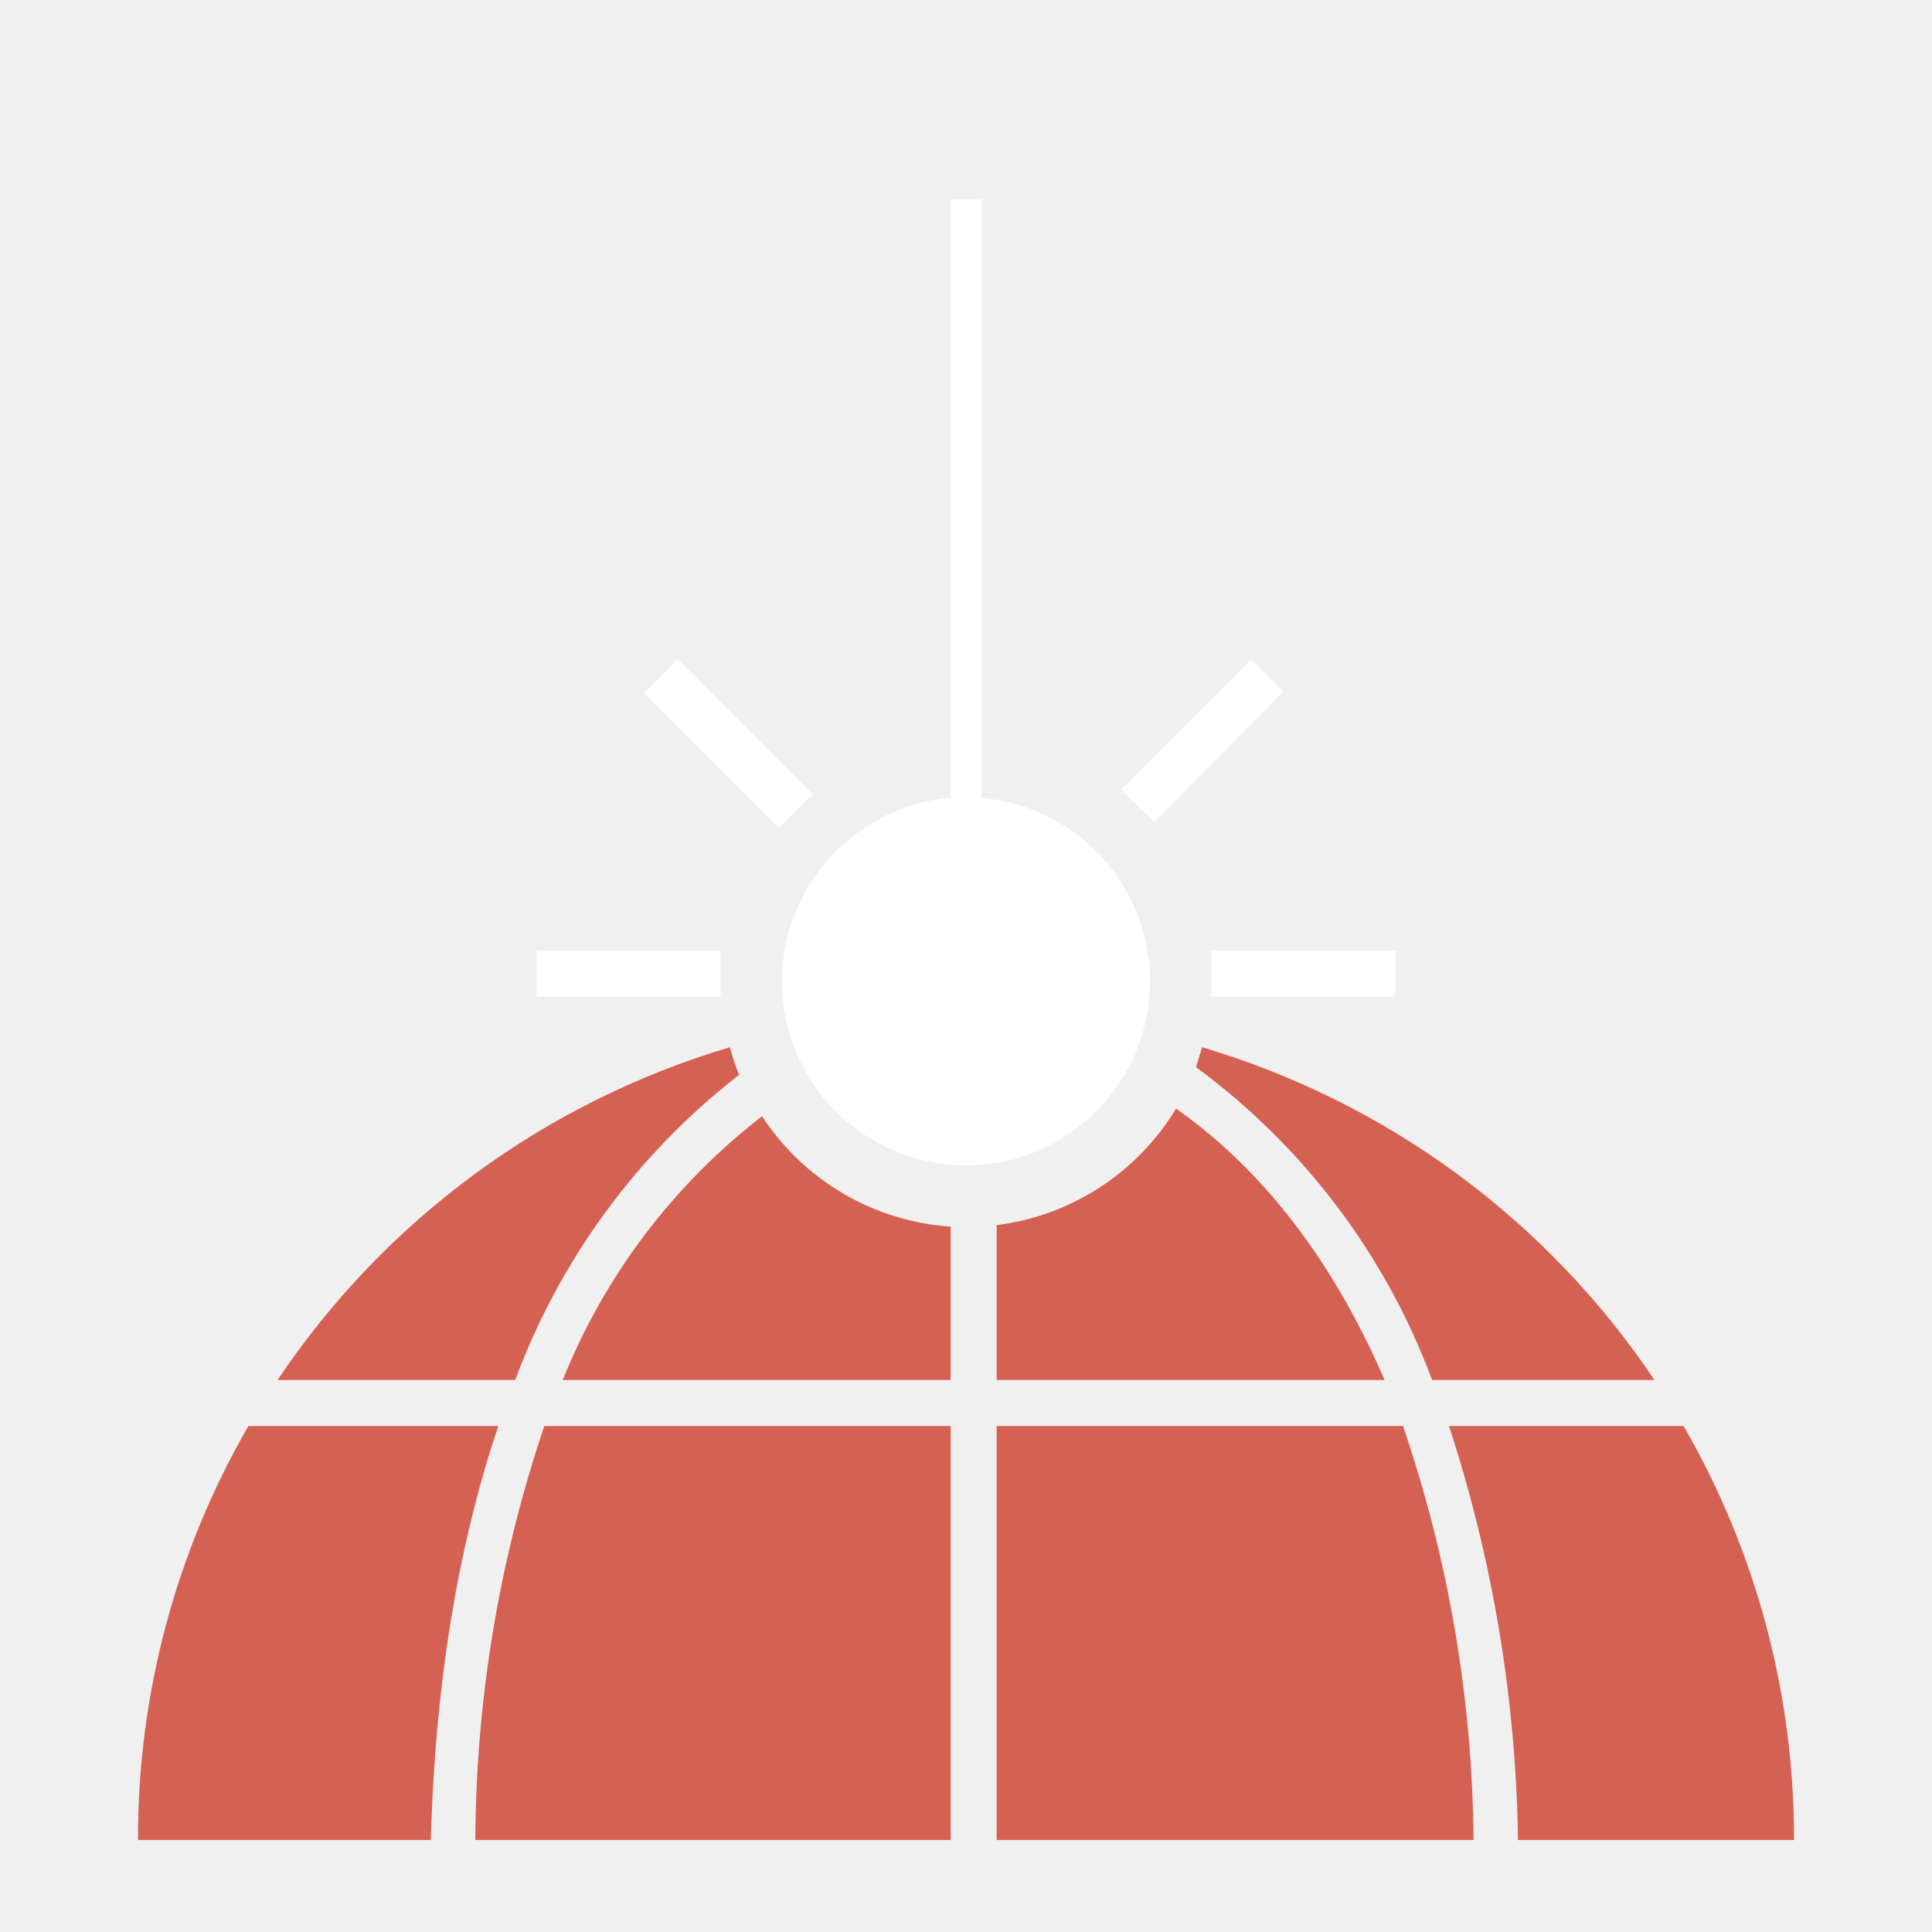
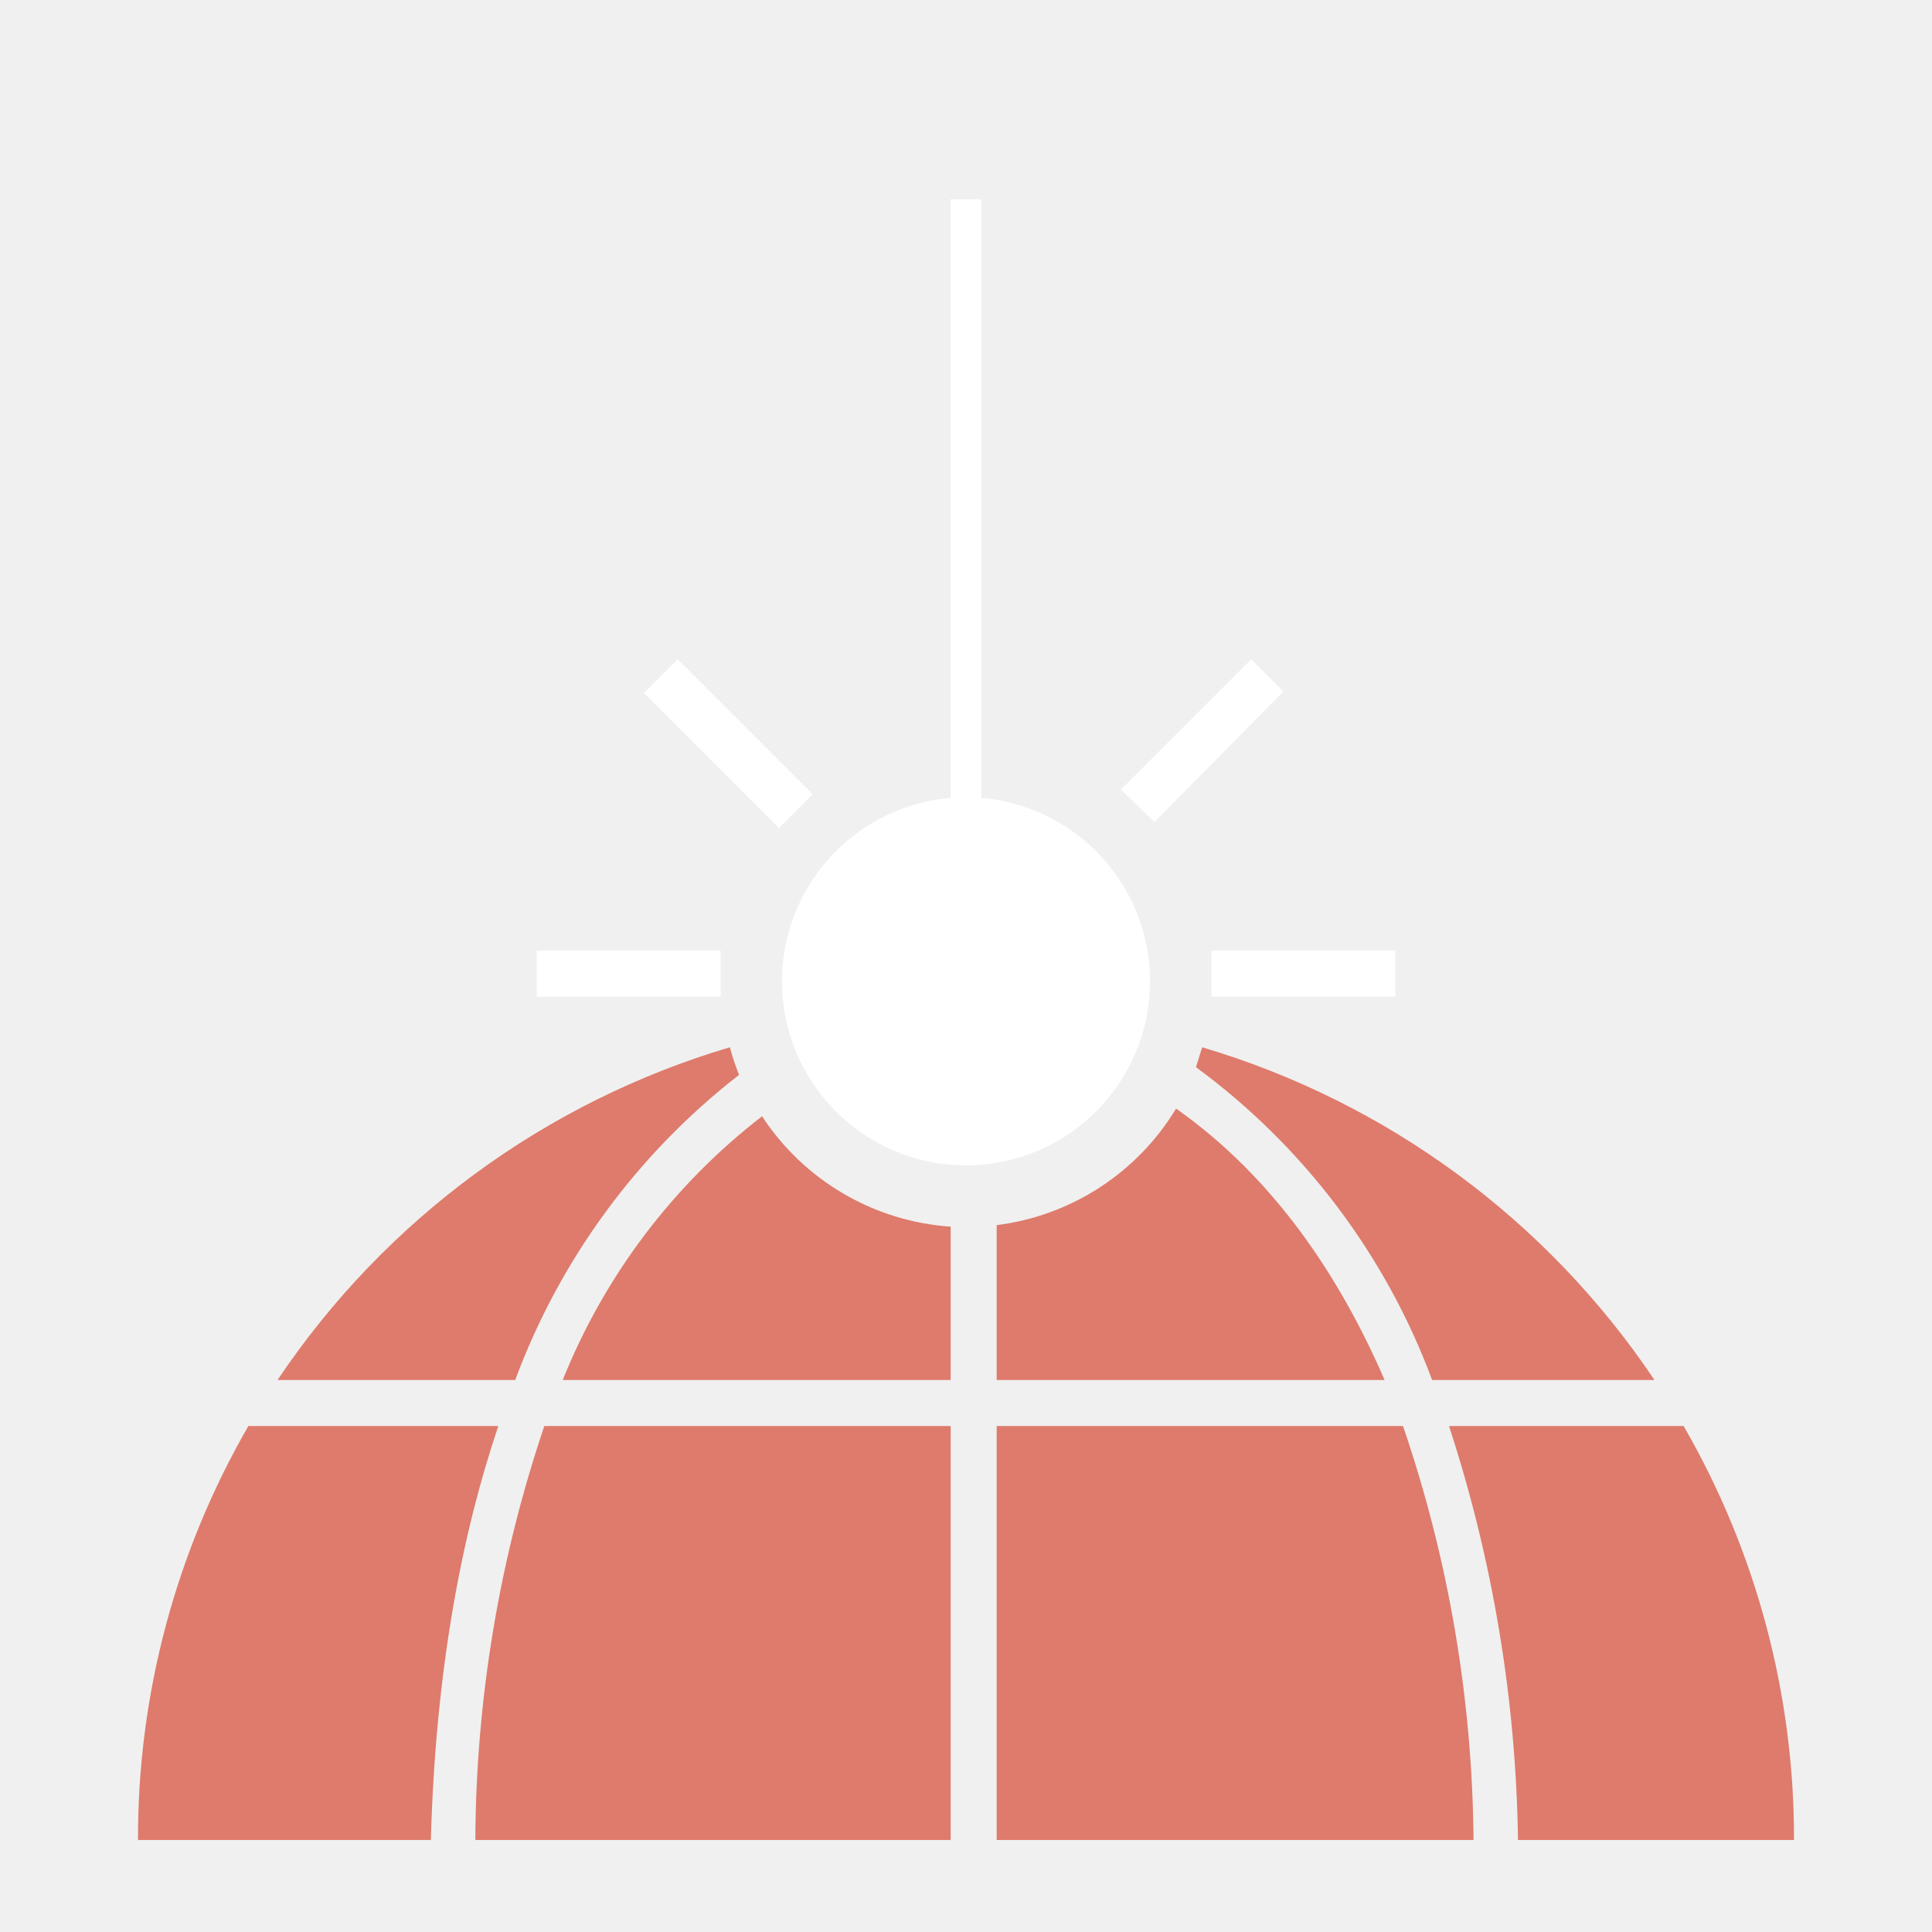
- <svg xmlns="http://www.w3.org/2000/svg" width="126px" height="126px" viewBox="0 0 126 126" fill="#fff">
-   <path fill="#D56152" d="M99 120a91 91 0 0 0-4.5-27h15.3a53.7 53.7 0 0 1 7.2 27H99ZM78 69.6l.4-1.3A54 54 0 0 1 107.9 90H93.4A44.6 44.6 0 0 0 78 69.6Zm-29.8.5A45 45 0 0 0 33.6 90H18.1a54 54 0 0 1 29.5-21.7 16 16 0 0 0 .6 1.8ZM28.1 120H9a53.7 53.7 0 0 1 7.2-27h16.3c-2.4 7.1-4.1 16-4.4 27ZM63 174a53.7 53.7 0 0 1-32.6-11h65.2A53.7 53.7 0 0 1 63 174Zm33-54H65V93h26.5a85.5 85.5 0 0 1 4.6 27Zm-5.7-30H65V79.9a16 16 0 0 0 11.7-7.6c6.4 4.5 10.7 11 13.6 17.7ZM62 120H31a85.5 85.5 0 0 1 4.5-27H62v27ZM36.7 90a41 41 0 0 1 13-17.2A16 16 0 0 0 62 80v10H36.7Z" />
+ <svg xmlns="http://www.w3.org/2000/svg" viewBox="0 0 126 126" fill="#fff">
+   <path fill="#de7b6c" d="M99 120a91 91 0 0 0-4.5-27h15.3a53.7 53.7 0 0 1 7.2 27H99ZM78 69.6l.4-1.3A54 54 0 0 1 107.9 90H93.4A44.6 44.6 0 0 0 78 69.6Zm-29.8.5A45 45 0 0 0 33.6 90H18.1a54 54 0 0 1 29.5-21.7 16 16 0 0 0 .6 1.8ZM28.1 120H9a53.7 53.7 0 0 1 7.2-27h16.3c-2.4 7.1-4.1 16-4.4 27ZM63 174a53.7 53.7 0 0 1-32.6-11h65.2A53.7 53.7 0 0 1 63 174Zm33-54H65V93h26.5a85.5 85.5 0 0 1 4.6 27Zm-5.7-30H65V79.9a16 16 0 0 0 11.7-7.6c6.4 4.5 10.7 11 13.6 17.7ZM62 120H31a85.5 85.5 0 0 1 4.5-27H62v27ZM36.7 90a41 41 0 0 1 13-17.2A16 16 0 0 0 62 80v10H36.7Z" />
  <circle cx="63" cy="64" r="12" />
  <path d="M35 62h12v3H35zM79 62h12v3H79z" />
  <path d="m73.1 51.5 8.5-8.5 2.1 2.1-8.4 8.5Z" />
  <path d="M53 51.8 44.2 43 42 45.2l8.8 8.8Z" />
  <path d="M62 13h2v45h-2z" />
</svg>
